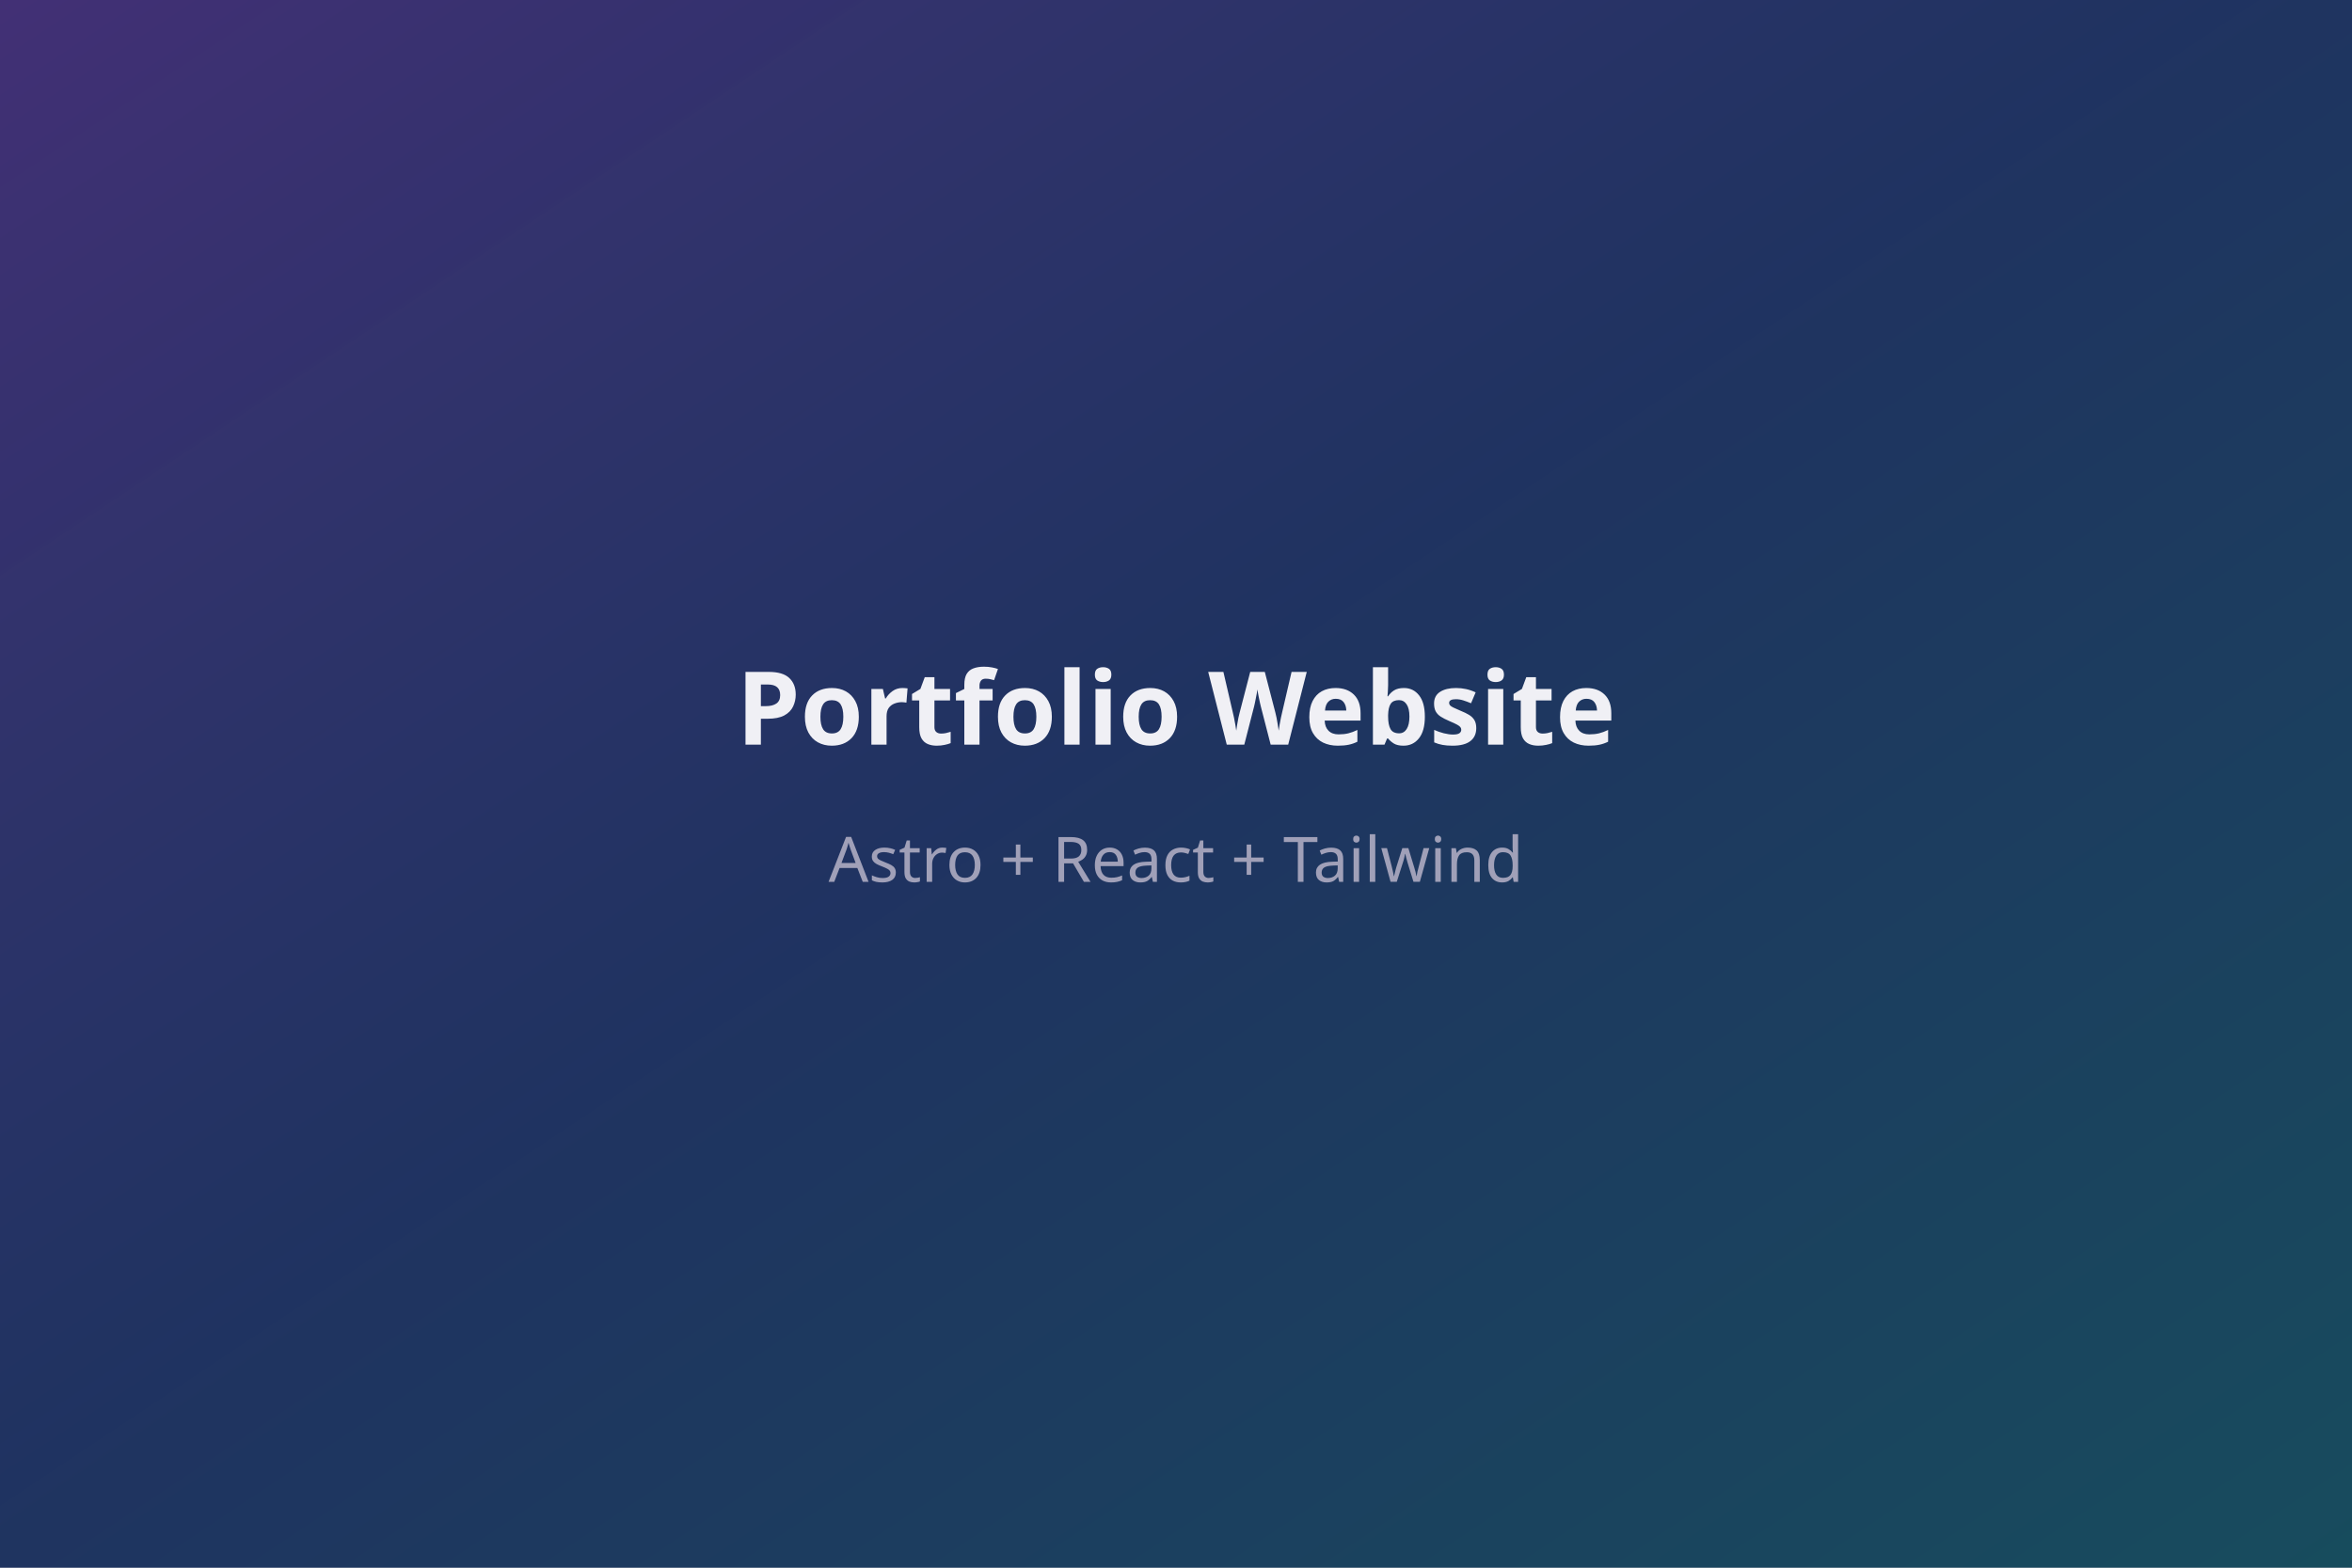
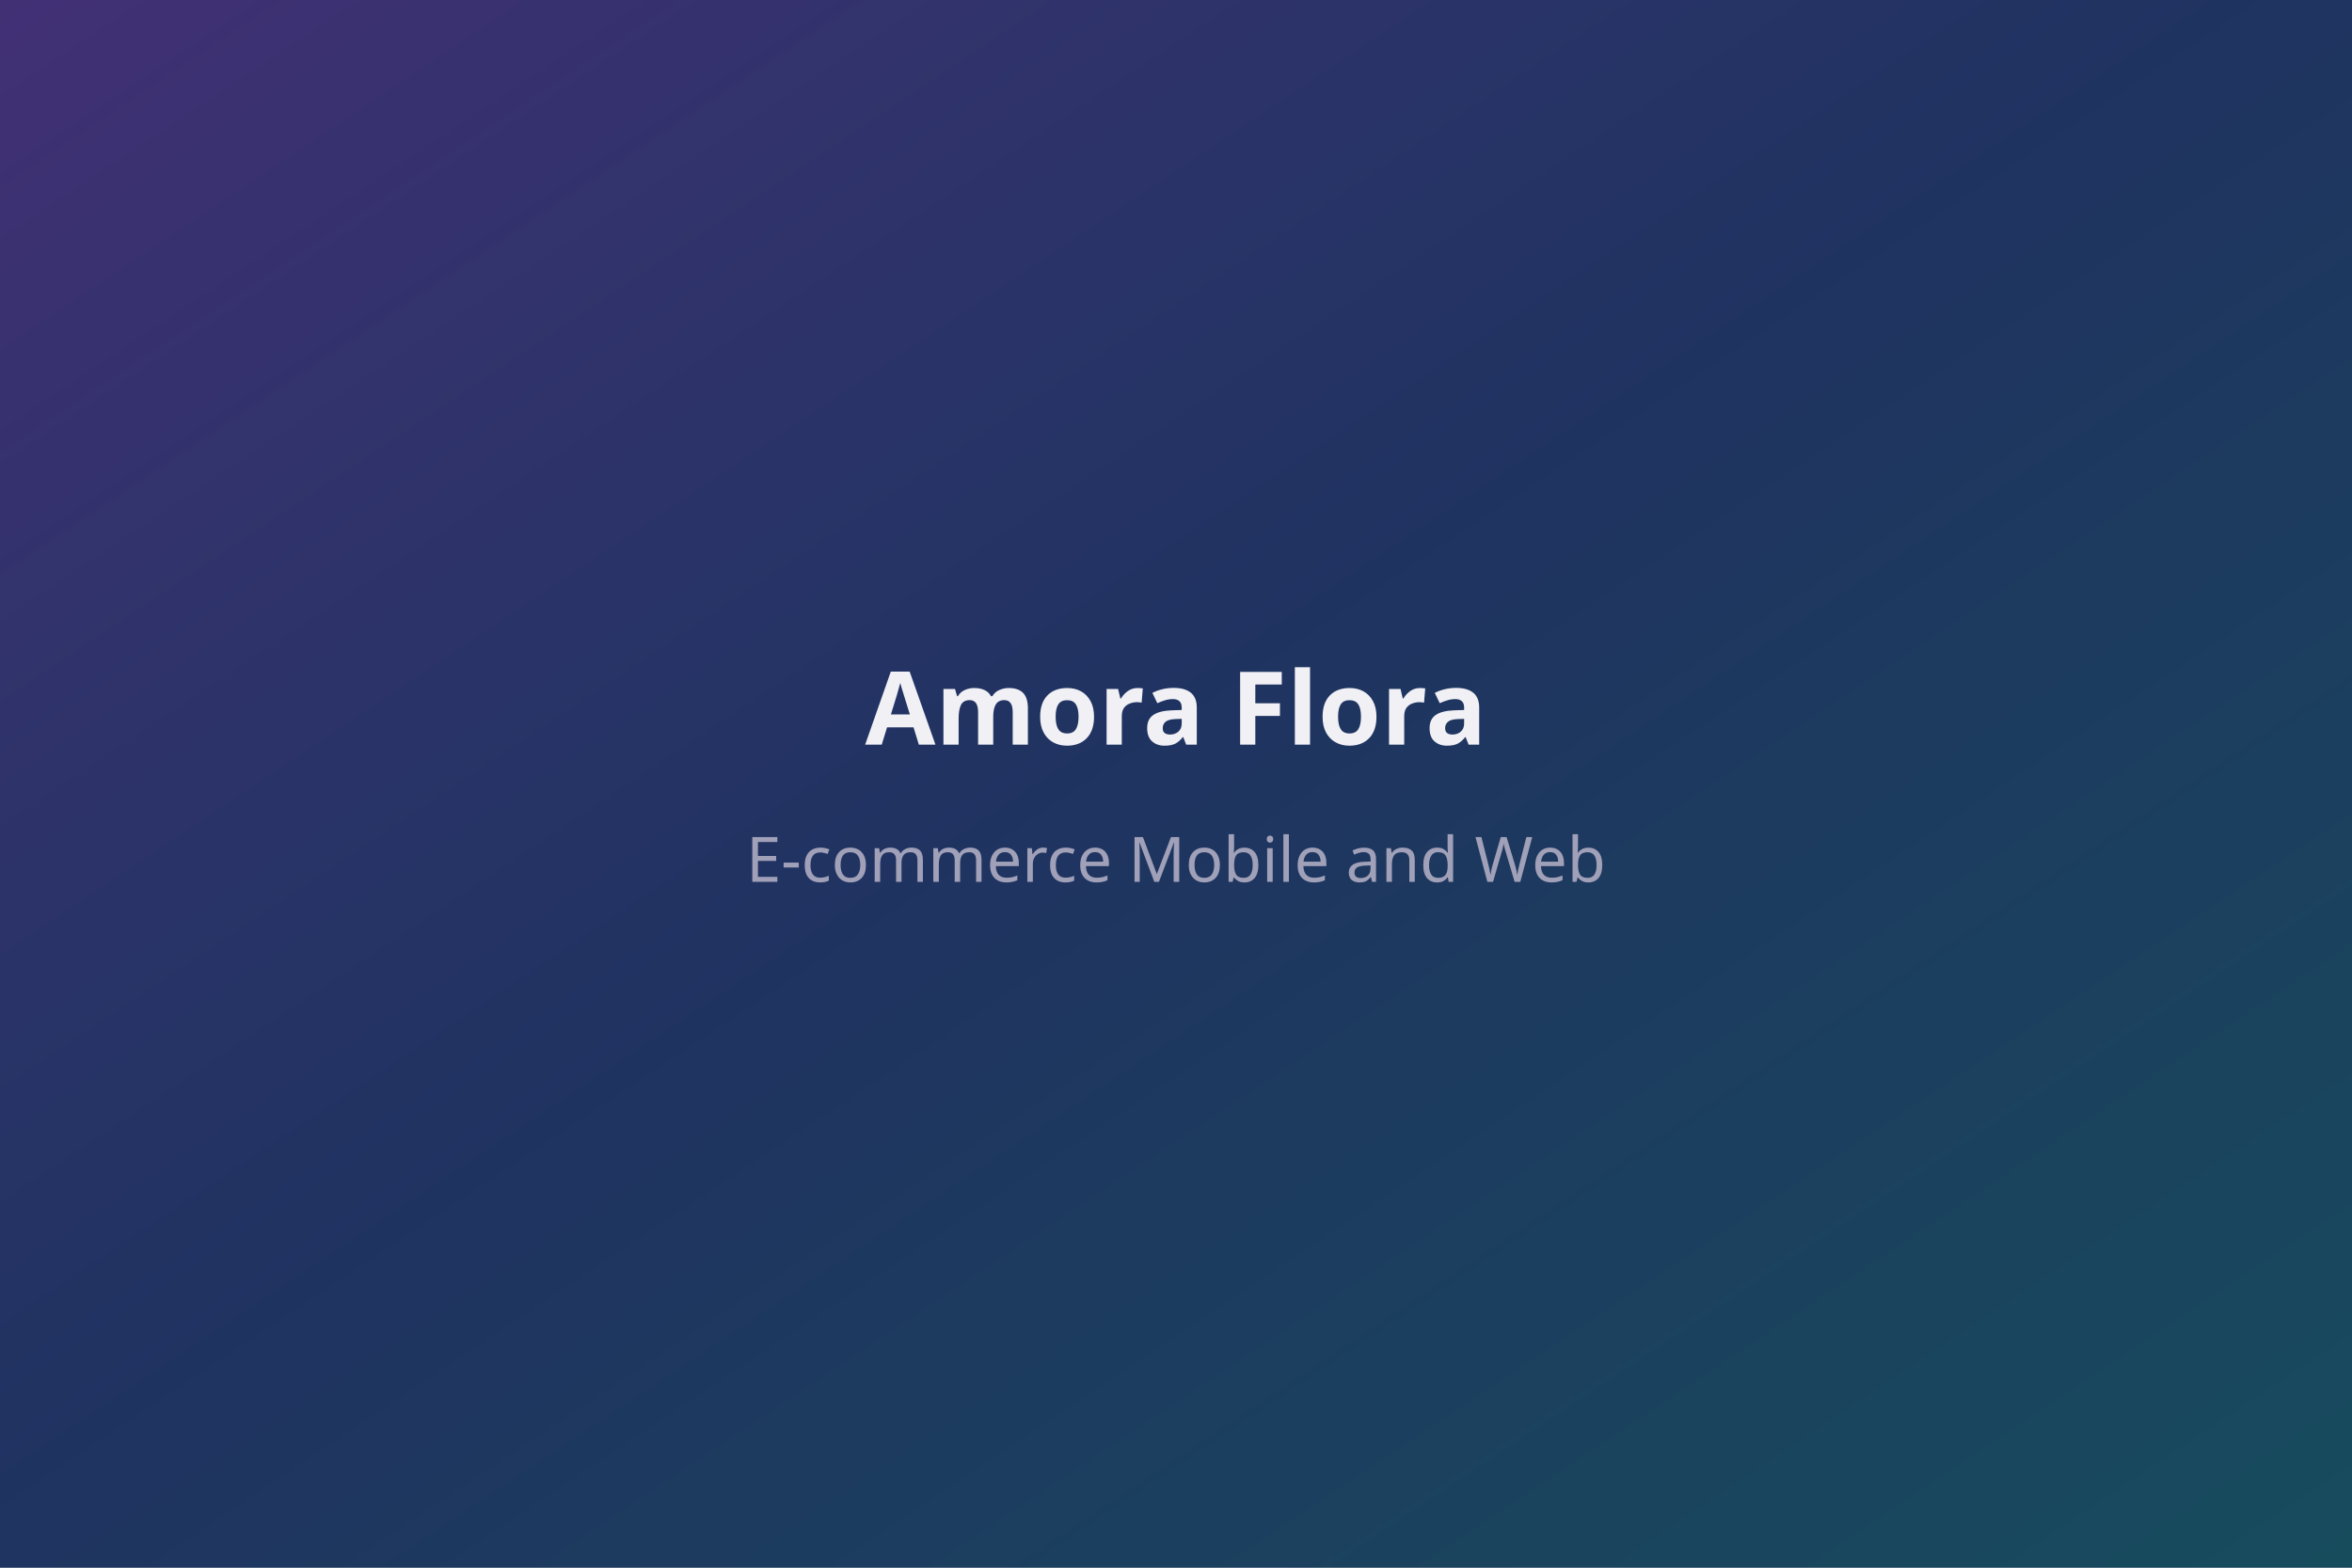
<svg xmlns="http://www.w3.org/2000/svg" viewBox="0 0 600 400" fill="none">
  <defs>
    <linearGradient id="g4" x1="0%" y1="0%" x2="100%" y2="100%">
      <stop offset="0%" style="stop-color:#8b5cf6;stop-opacity:0.4" />
      <stop offset="50%" style="stop-color:#3b82f6;stop-opacity:0.3" />
      <stop offset="100%" style="stop-color:#22d3ee;stop-opacity:0.3" />
    </linearGradient>
  </defs>
  <rect width="600" height="400" fill="#12121f" />
  <rect width="600" height="400" fill="url(#g4)" />
-   <text x="300" y="190" text-anchor="middle" fill="#f0f0f5" font-family="system-ui,sans-serif" font-size="26" font-weight="700">Portfolio Website</text>
-   <text x="300" y="225" text-anchor="middle" fill="#a0a0b8" font-family="system-ui,sans-serif" font-size="16">Astro + React + Tailwind</text>
+   <text x="300" y="190" text-anchor="middle" fill="#f0f0f5" font-family="system-ui,sans-serif" font-size="26" font-weight="700">Amora Flora</text>
+   <text x="300" y="225" text-anchor="middle" fill="#a0a0b8" font-family="system-ui,sans-serif" font-size="16">E-commerce Mobile and Web</text>
</svg>
